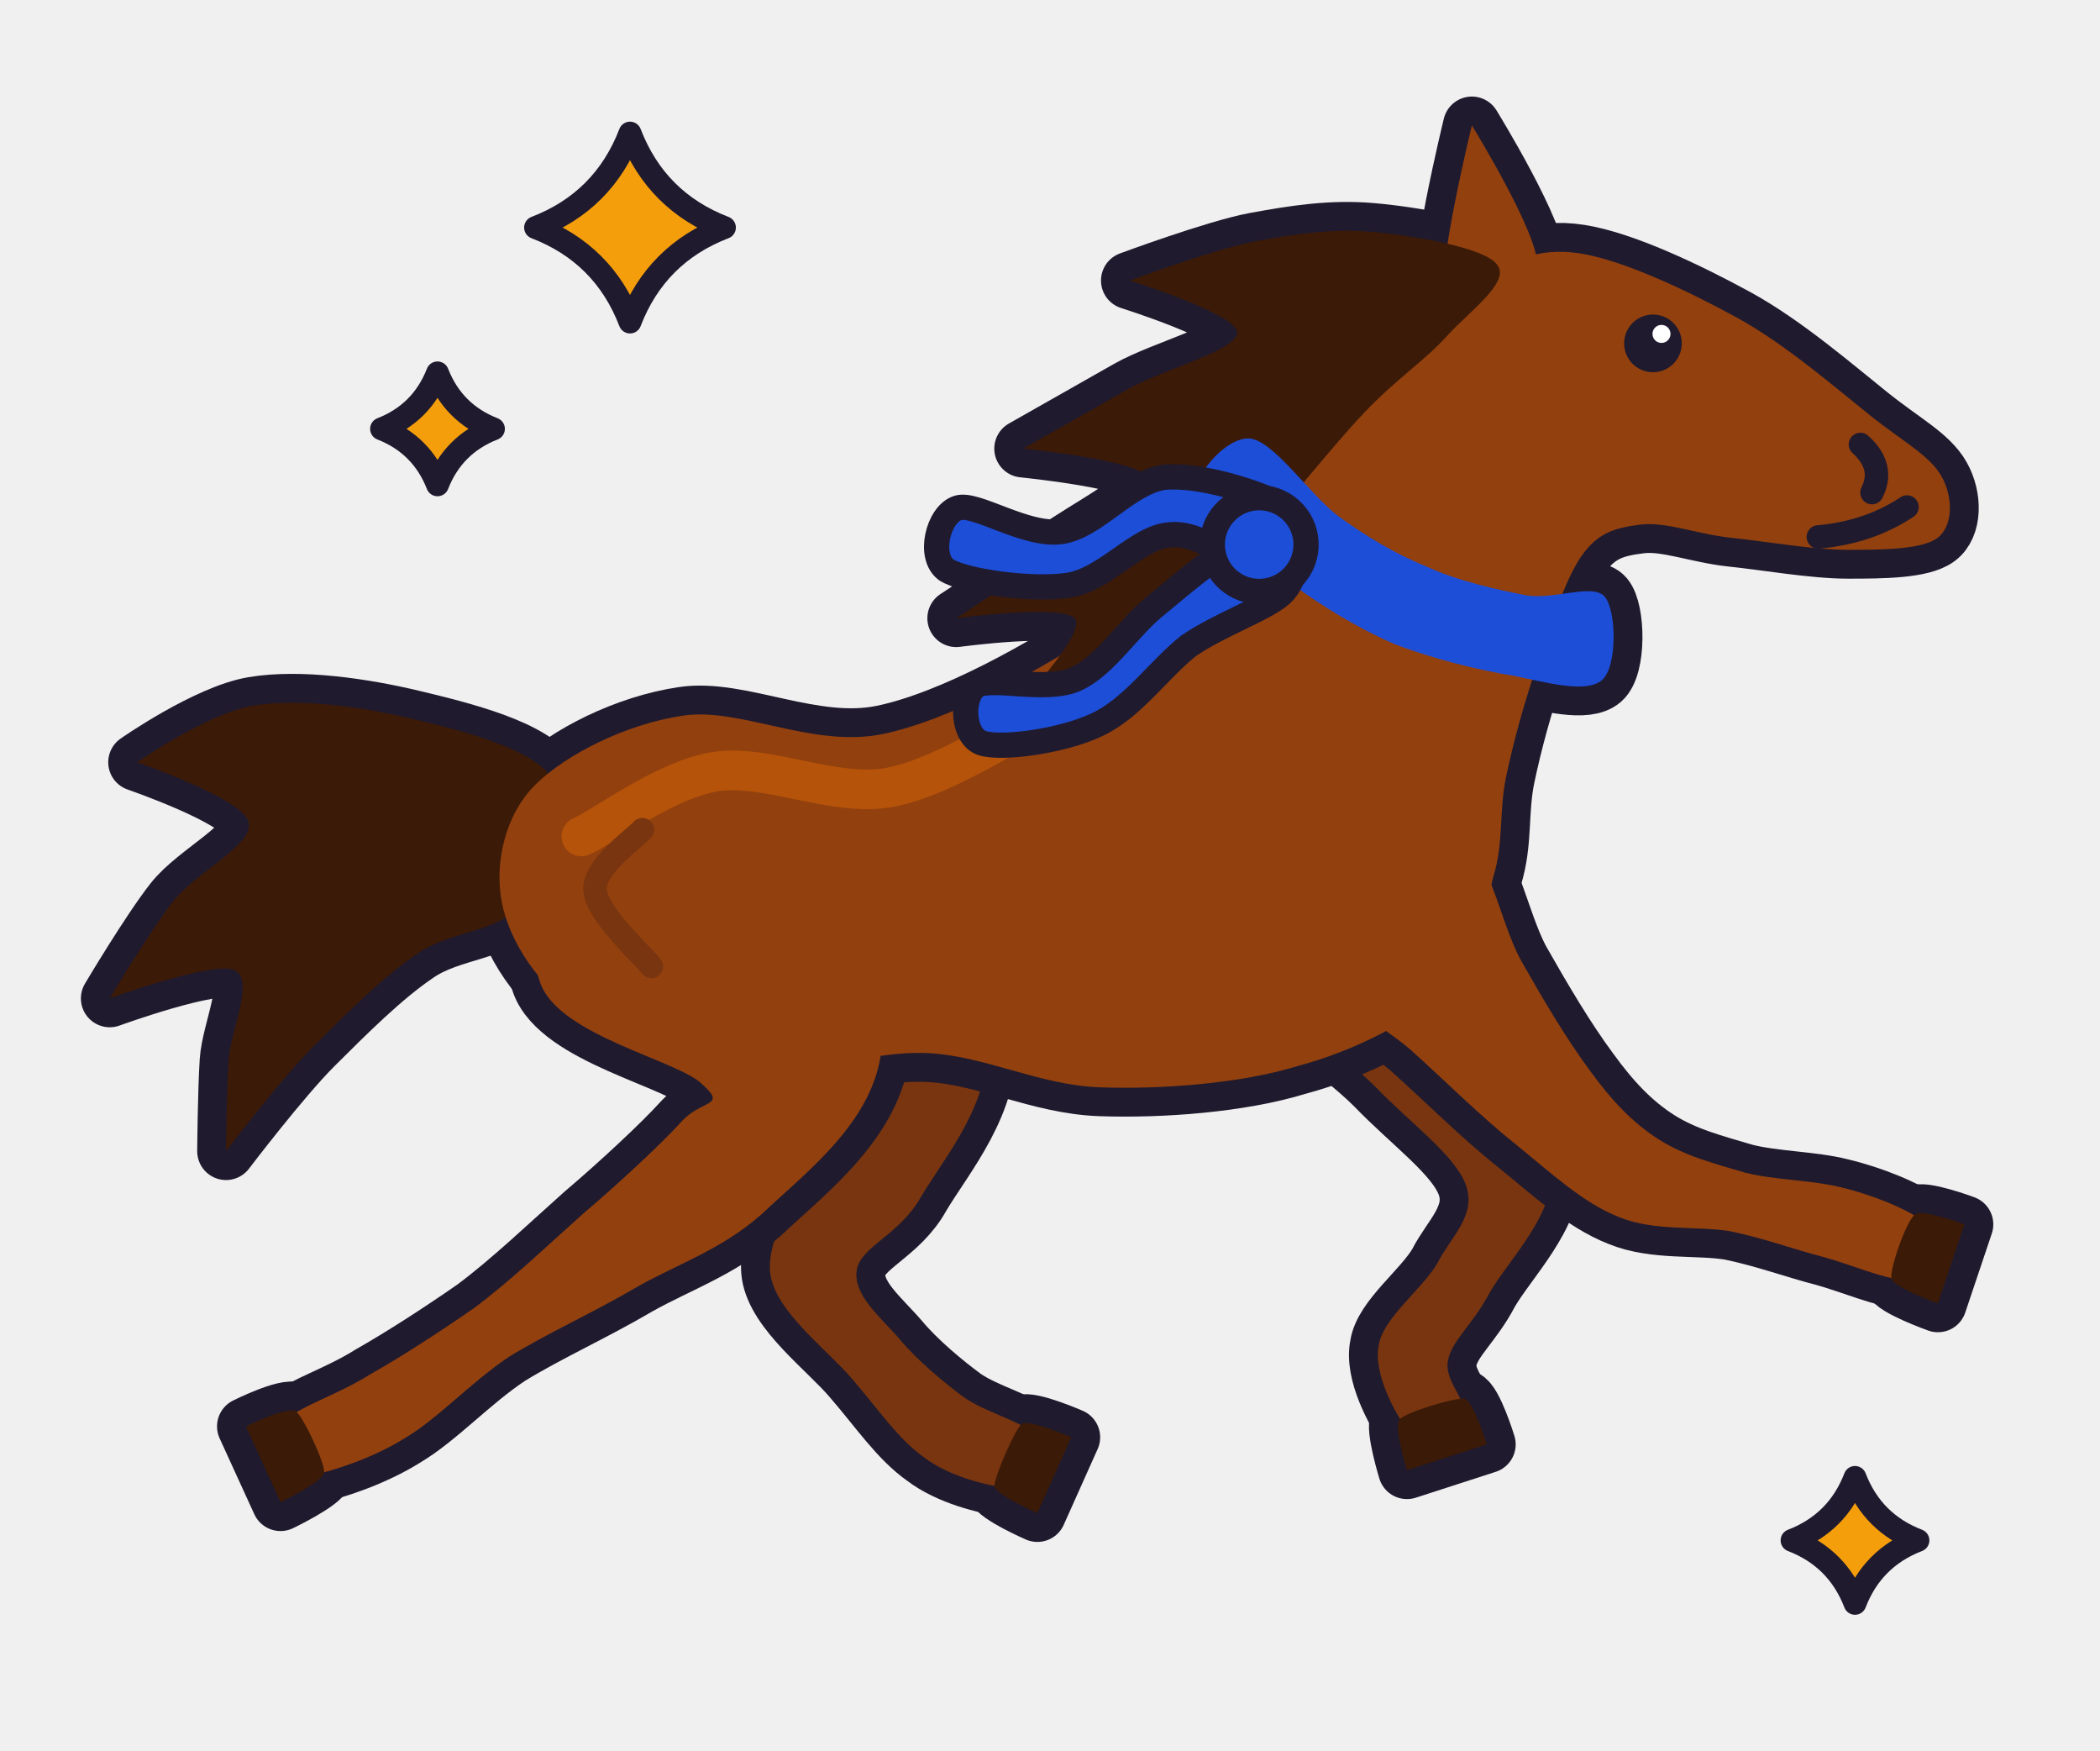
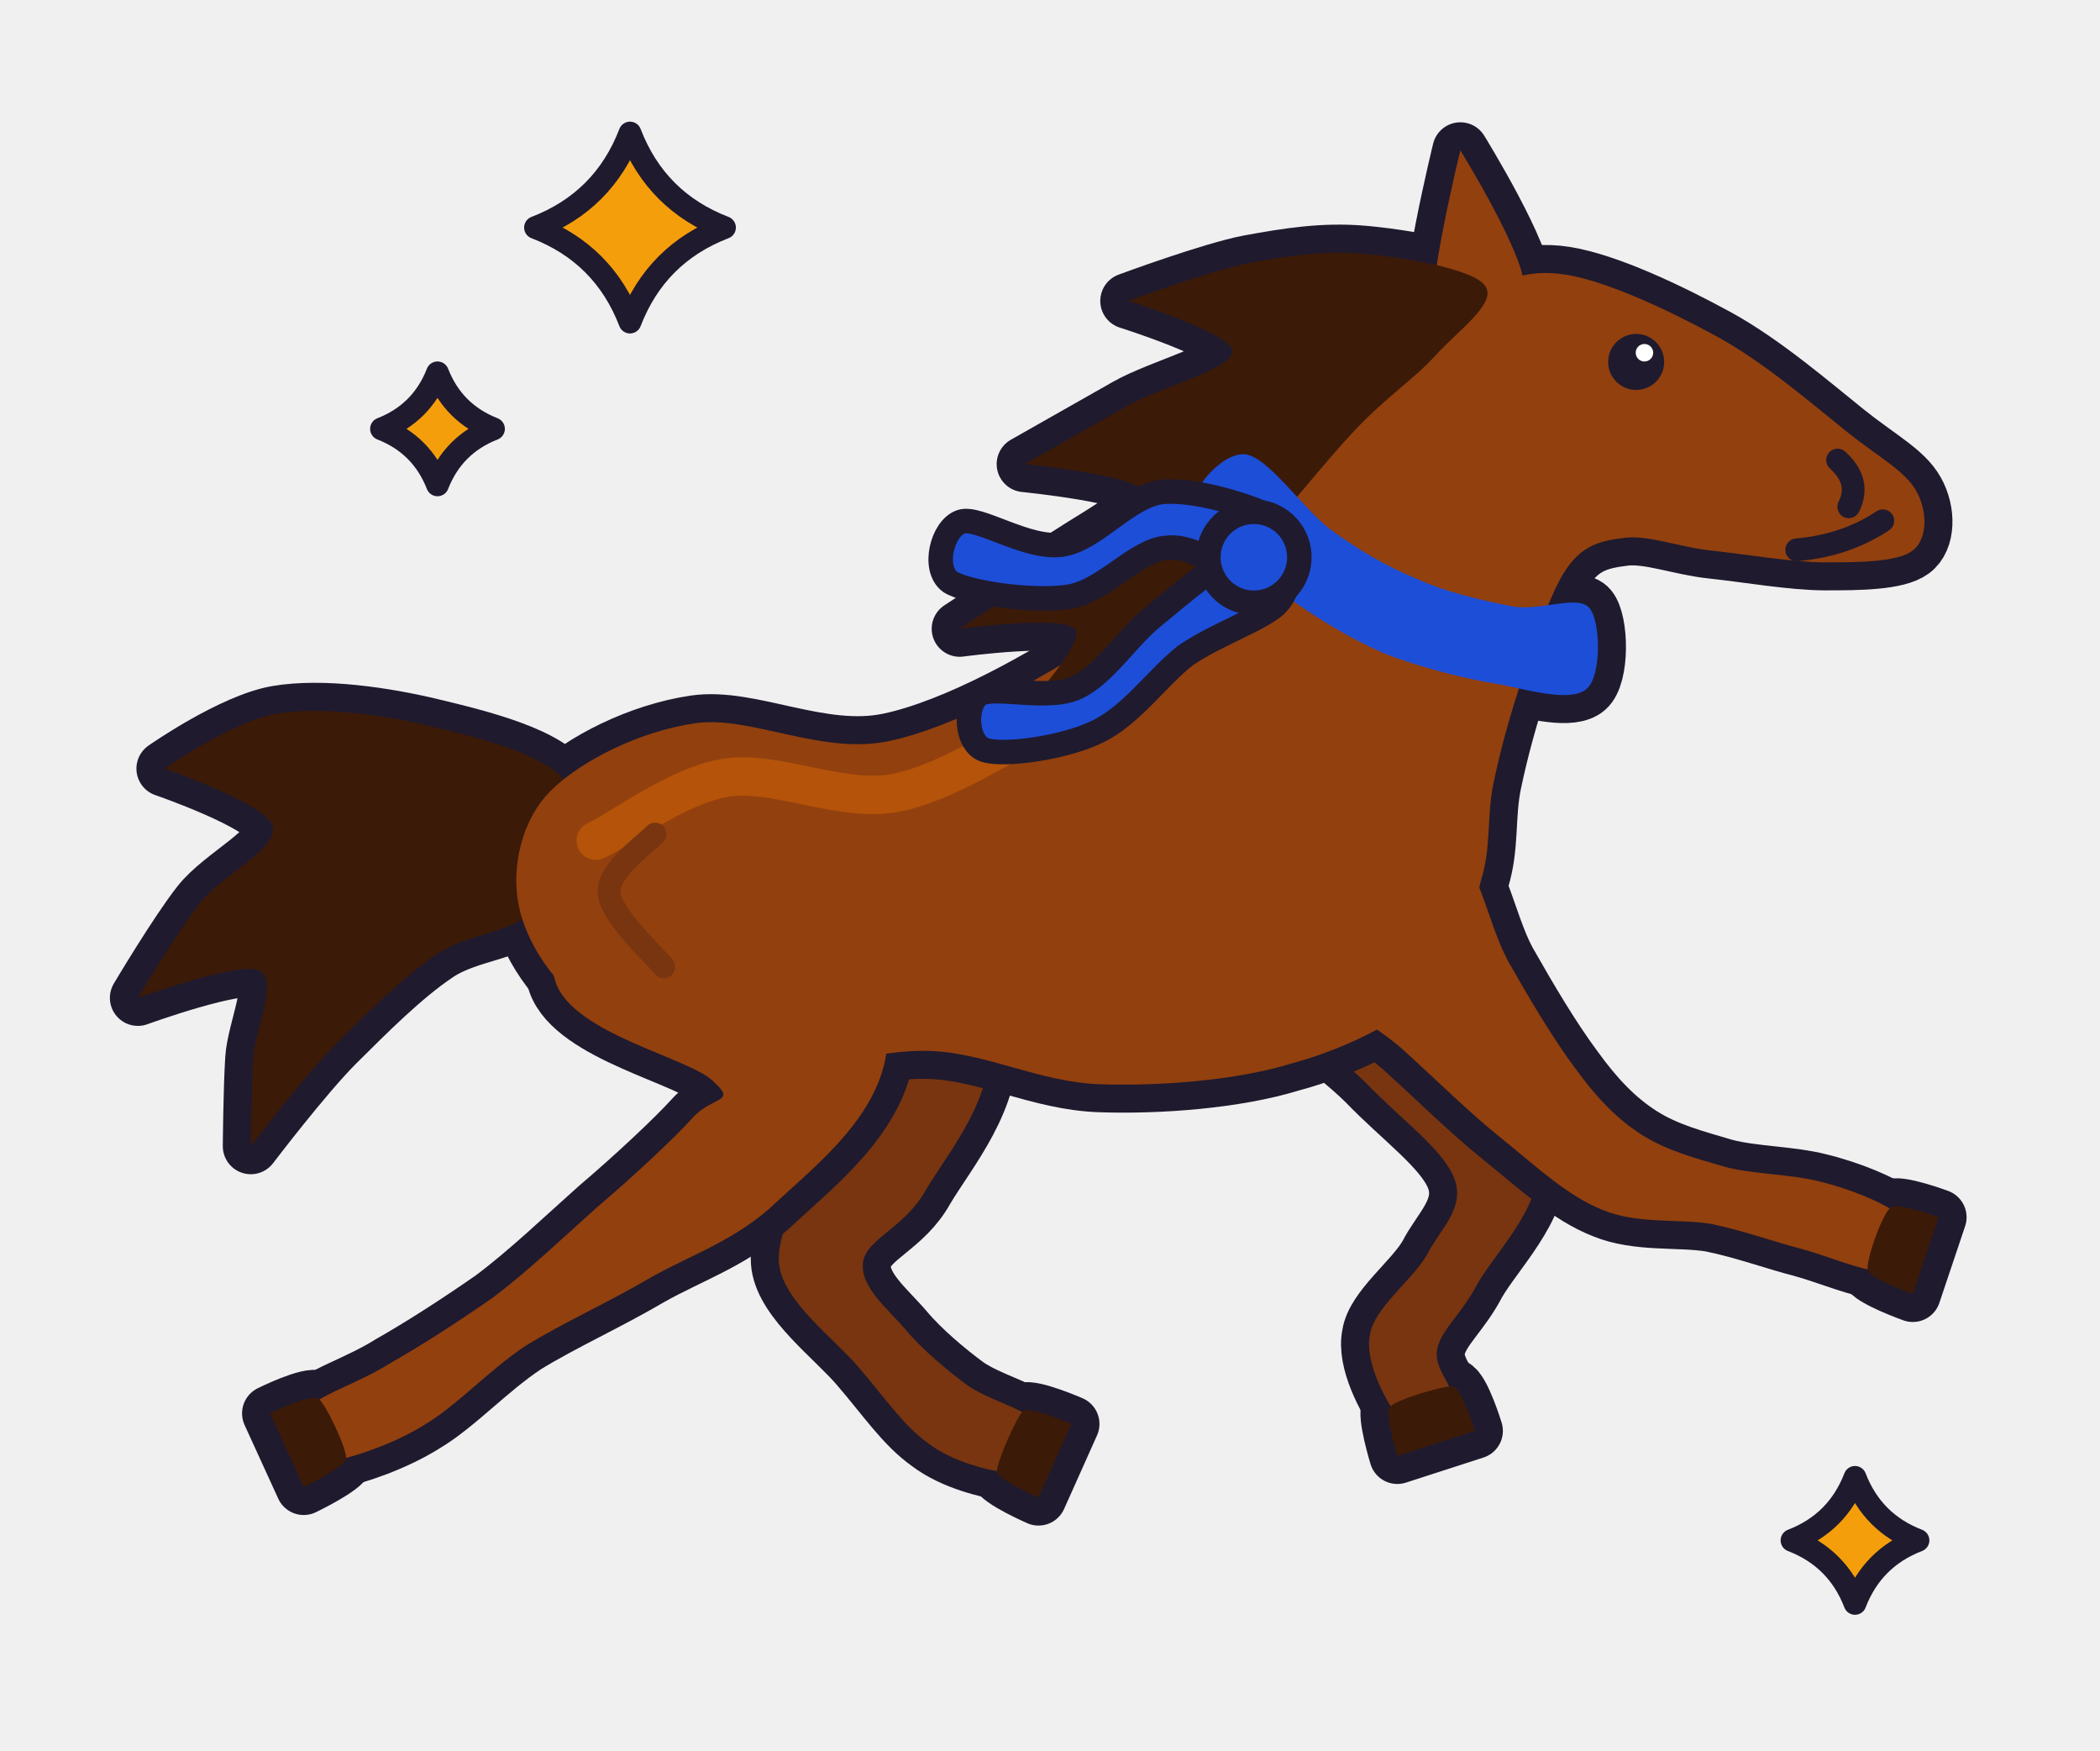
<svg xmlns="http://www.w3.org/2000/svg" viewBox="0 0 120 100">
  <defs>
    <g id="hf">
      <g fill="#78350F">
        <path d="M71.6,43.2C70.2,44.1 69,47.4 69.8,49.6C70.5,51.9 74.3,54.6 76.2,56.7C78.1,58.9 80.5,60.8 81,62.5C81.5,64.2 80,65.3 79.2,66.7C78.3,68.1 76,69.6 75.7,71.1C75.3,72.6 76.4,74.9 77,75.8C77.5,76.8 78.4,77 79,76.9C79.5,76.7 80.2,75.8 80.2,75C80.3,74.2 79.2,73.2 79.5,72.1C79.8,71 81,70.2 82,68.5C83.1,66.8 85.8,64.4 85.8,61.9C85.7,59.4 83.1,56.2 81.8,53.3C80.5,50.3 79.9,46 78.2,44.4C76.5,42.7 73,42.3 71.6,43.2Z" />
        <path d="M40.3,38.3C38.2,39.7 36.7,45.3 37.7,48.1C38.7,50.9 44.9,53.4 46.1,55.1C47.4,56.8 45.8,56.8 45.2,58.5C44.5,60.2 42,63.2 42.2,65.4C42.4,67.5 45.1,69.7 46.4,71.4C47.8,73.2 48.8,74.9 50.2,76C51.5,77.1 53.5,77.7 54.6,77.9C55.7,78.1 56.5,77.6 56.8,77.1C57,76.6 56.8,75.6 56.2,74.9C55.5,74.2 53.8,73.7 52.6,72.8C51.5,71.9 50.1,70.6 49.2,69.4C48.2,68.1 46.7,66.8 47,65.4C47.3,64.1 49.5,63.6 50.8,61.5C52.2,59.4 55,56.5 54.9,52.9C54.8,49.3 52.7,42.3 50.3,39.9C47.9,37.5 42.4,37 40.3,38.3Z" />
      </g>
      <g fill="#3B1A08">
        <path d="M76.6,75.3C76.3,75.7 76.9,78.1 76.9,78.1C76.9,78.1 81.4,76.9 81.4,76.9C81.4,76.9 80.8,74.5 80.3,74.3C79.8,74.2 76.9,74.9 76.6,75.3Z" />
        <path d="M54,77.8C54.1,78.3 56.3,79.4 56.3,79.4C56.3,79.4 58.4,75.3 58.4,75.3C58.4,75.3 56.2,74.2 55.7,74.4C55.3,74.7 54,77.3 54,77.8Z" />
      </g>
    </g>
    <g id="hn">
      <path fill="#3B1A08" d="M31.6,37.4C30.7,35.6 26.7,34.4 24,33.6C21.3,32.8 17.8,32.1 15.2,32.4C12.6,32.7 8.6,35.2 8.6,35.2C8.6,35.2 14.3,37.5 14.6,38.8C14.9,40.1 11.6,41.4 10.2,43C8.8,44.6 6.4,48.2 6.4,48.2C6.4,48.2 12.3,46.4 13.4,47C14.5,47.6 13,50.3 12.8,52C12.6,53.7 12.4,57 12.4,57C12.4,57 15.7,53.1 17.6,51.4C19.5,49.7 21.6,47.8 23.6,46.6C25.6,45.4 28.1,45.7 29.4,44.2C30.7,42.7 32.5,39.2 31.6,37.4Z" />
      <g fill="#92400E">
        <path d="M84,12.4C86.1,11.5 87.6,10.7 90,11.2C92.4,11.7 95.9,13.6 98.5,15.2C101.1,16.8 103.8,19.4 105.6,21C107.4,22.6 108.8,23.4 109.4,24.6C110,25.8 109.9,27.4 109,28C108.1,28.6 105.9,28.5 104,28.4C102.1,28.3 99.5,27.7 97.6,27.4C95.7,27.1 94,26.3 92.6,26.4C91.2,26.5 90.2,26.7 89.2,28C88.2,29.3 87.2,32 86.4,34C85.6,36 84.9,38.1 84.4,40C83.9,41.9 84.1,43.6 83.4,45.5C82.8,47.4 82.4,49.9 80.5,51.5C78.6,53.2 75.3,54.7 72,55.4C68.8,56.2 64.4,56.3 61,56C57.6,55.7 54.7,53.9 51.5,53.6C48.3,53.3 45.2,54.5 42,54C38.8,53.5 34.8,52.2 32.5,50.5C30.2,48.8 28.7,46.2 28.4,44C28.1,41.9 28.8,39.2 30.6,37.6C32.4,36 35.8,34.5 39,34.2C42.2,33.9 46.1,36.4 50,35.8C53.9,35.2 59.1,32.6 62.5,30.6C65.9,28.6 68,25.9 70.5,23.6C73,21.3 75.3,18.5 77.5,16.6C79.8,14.7 81.9,13.3 84,12.4Z" />
        <path d="M82.4,13.4C81.9,12.1 84.4,3.8 84.4,3.8C84.4,3.8 87.9,10.2 87.6,11.8C87.3,13.4 82.9,14.7 82.4,13.4Z" />
        <path d="M74.2,41.9C72.7,43 71.8,47 72.5,49.1C73.2,51.3 76.4,53 78.3,54.8C80.2,56.7 82,58.7 83.8,60.3C85.7,62 87.4,63.8 89.4,64.7C91.3,65.6 93.7,65.4 95.5,65.8C97.4,66.3 99,67 100.6,67.5C102.1,68 103.9,68.9 105,69C106,69.1 106.8,68.5 107,68C107.2,67.5 107.1,66.5 106.2,65.8C105.4,65.1 103.5,64.2 101.8,63.7C100.2,63.2 98.1,63.1 96.5,62.6C94.8,62 93.2,61.5 91.8,60.5C90.4,59.5 89.3,58.2 88.2,56.5C87,54.7 85.8,52.4 84.7,50.2C83.6,47.9 83.3,44.2 81.5,42.9C79.8,41.5 75.7,40.9 74.2,41.9Z" />
        <path d="M33.8,37.1C31.3,38.6 29.4,45.7 30.3,48.6C31.2,51.6 37.8,53.3 39,54.7C40.3,56 38.9,55.5 37.7,56.7C36.6,57.8 34.1,59.9 32,61.5C30,63.1 27.8,65 25.7,66.4C23.6,67.7 21.5,68.9 19.7,69.8C17.9,70.8 15.9,71.3 15,72C14.1,72.7 14,73.6 14.2,74.2C14.4,74.7 15,75.3 16.2,75.2C17.5,75 19.7,74.4 21.5,73.4C23.4,72.4 25.3,70.5 27.5,69.2C29.7,68 32.3,67 34.8,65.7C37.2,64.5 39.9,63.8 42.3,61.7C44.7,59.7 48.4,57.1 49,53.3C49.5,49.6 48.2,42.1 45.7,39.4C43.2,36.7 36.4,35.5 33.8,37.1Z" />
      </g>
      <g fill="#3B1A08">
        <path d="M104.3,68.9C104.4,69.4 106.8,70.4 106.8,70.4C106.8,70.4 108.5,66.1 108.5,66.1C108.5,66.1 106.2,65.1 105.8,65.4C105.3,65.7 104.2,68.4 104.3,68.9Z" />
        <path d="M15.5,71.6C15,71.3 12.7,72.3 12.7,72.3C12.7,72.3 14.4,76.6 14.4,76.6C14.4,76.6 16.8,75.6 16.9,75.1C17,74.6 15.9,71.9 15.5,71.6Z" />
        <path d="M85.4,11.6C84.8,10.6 80.7,9.7 78.5,9.4C76.3,9.1 74.3,9.3 72,9.6C69.8,9.9 65,11.4 65,11.4C65,11.4 70.9,13.6 70.8,14.6C70.7,15.6 66.6,16.4 64.6,17.4C62.6,18.4 58.6,20.4 58.6,20.4C58.6,20.4 65.2,21.4 65.4,22.4C65.6,23.4 61.8,25 60,26.2C58.2,27.4 54.4,29.6 54.4,29.6C54.4,29.6 60.5,29.1 61,30C61.5,30.9 57.4,34.8 57.4,34.8C57.4,34.8 61.7,34 64,32.6C66.3,31.2 68.7,28.4 71,26.2C73.3,24 75.7,21.2 77.6,19.4C79.5,17.6 81.1,16.7 82.4,15.4C83.7,14.1 86.1,12.6 85.4,11.6Z" />
      </g>
      <path fill="#1D4ED8" d="M68,23.9C68.3,25.2 71.2,27.2 73,28.6C74.7,30 76.6,31.3 78.6,32.3C80.6,33.2 83.2,34 85.1,34.4C87,34.9 89.1,35.6 90,34.9C90.9,34.2 91,31.1 90.4,30.3C89.8,29.5 87.7,30.3 86.1,30C84.5,29.6 82.3,29 80.6,28.1C78.9,27.3 77.4,26.3 75.8,25C74.3,23.7 72.5,20.7 71.2,20.5C69.9,20.3 67.7,22.5 68,23.9Z" />
    </g>
  </defs>
  <g fill="#F59E0B" stroke="#1F1A2E" stroke-width="1.3" stroke-linejoin="round">
    <path d="M36,7.6Q37.5,11.5 41.4,13Q37.5,14.5 36,18.4Q34.5,14.5 30.6,13Q34.5,11.5 36,7.6Z" />
    <path d="M25,21.3Q25.9,23.6 28.2,24.5Q25.9,25.4 25,27.7Q24.1,25.4 21.8,24.5Q24.1,23.6 25,21.3Z" />
    <path d="M106,84.4Q107,87 109.6,88Q107,89 106,91.6Q105,89 102.4,88Q105,87 106,84.4Z" />
  </g>
-   <g transform="translate(1.5 6) rotate(-3 60 50) translate(60 50) scale(1.03) translate(-60 -50)">
+   <g transform="translate(1.5 6) rotate(-3 60 50) translate(60 50) scale(1) translate(-60 -50)">
    <use href="#hf" stroke="#1F1A2E" stroke-width="3.2" stroke-linejoin="round" />
    <use href="#hf" />
    <use href="#hn" stroke="#1F1A2E" stroke-width="3.2" stroke-linejoin="round" />
    <use href="#hn" />
    <path d="M33,40.6C34.3,40.1 37.8,37.7 40.6,37.4C43.4,37.1 47,39.1 50,38.8C53,38.5 57.2,36 58.6,35.4" fill="none" stroke="#B45309" stroke-width="2.2" stroke-linecap="round" />
    <path d="M36.5,48C36,47.3 33.6,44.9 33.6,43.6C33.6,42.3 35.9,40.9 36.4,40.4" fill="none" stroke="#78350F" stroke-width="1.3" stroke-linecap="round" />
    <g fill="#1D4ED8" stroke="#1F1A2E" stroke-width="1.4" stroke-linejoin="round">
      <path d="M73,26.8C72.7,26.3 71.9,25.6 70.7,26C69.5,26.5 67.2,28.2 65.6,29.4C63.9,30.6 62.6,32.6 60.9,33.3C59.2,34 56.2,32.9 55.3,33.4C54.4,34 54.4,36.2 55.5,36.6C56.6,37 60,36.7 61.9,35.9C63.9,35.1 65.5,33 67.2,31.8C69,30.7 71.5,30 72.5,29.2C73.5,28.3 73.3,27.3 73,26.8Z" />
      <path d="M73.6,26.6C73.8,26 73.9,24.9 72.6,24.2C71.4,23.5 68.3,22.3 66.3,22.4C64.3,22.6 62.4,24.9 60.5,25.1C58.5,25.3 55.8,23.2 54.8,23.5C53.7,23.8 53,26.1 54,26.9C55,27.6 58.7,28.3 60.7,28.1C62.8,27.9 64.7,25.6 66.5,25.6C68.3,25.5 70.2,27.6 71.4,27.8C72.5,28 73.4,27.2 73.6,26.6Z" />
    </g>
    <circle cx="71.4" cy="26.4" r="2.6" fill="#1D4ED8" stroke="#1F1A2E" stroke-width="1.4" />
    <g fill="none" stroke="#1F1A2E" stroke-linecap="round" stroke-width="1.3">
      <path d="M105,22.6q1.3,1.3 0.5,2.7" />
      <path d="M102.4,27.6q2.8,-0.1 5,-1.4" />
    </g>
    <circle cx="93.8" cy="16.4" r="1.6" fill="#1F1A2E" />
    <circle cx="94.3" cy="15.9" r=".5" fill="#fff" />
  </g>
</svg>
